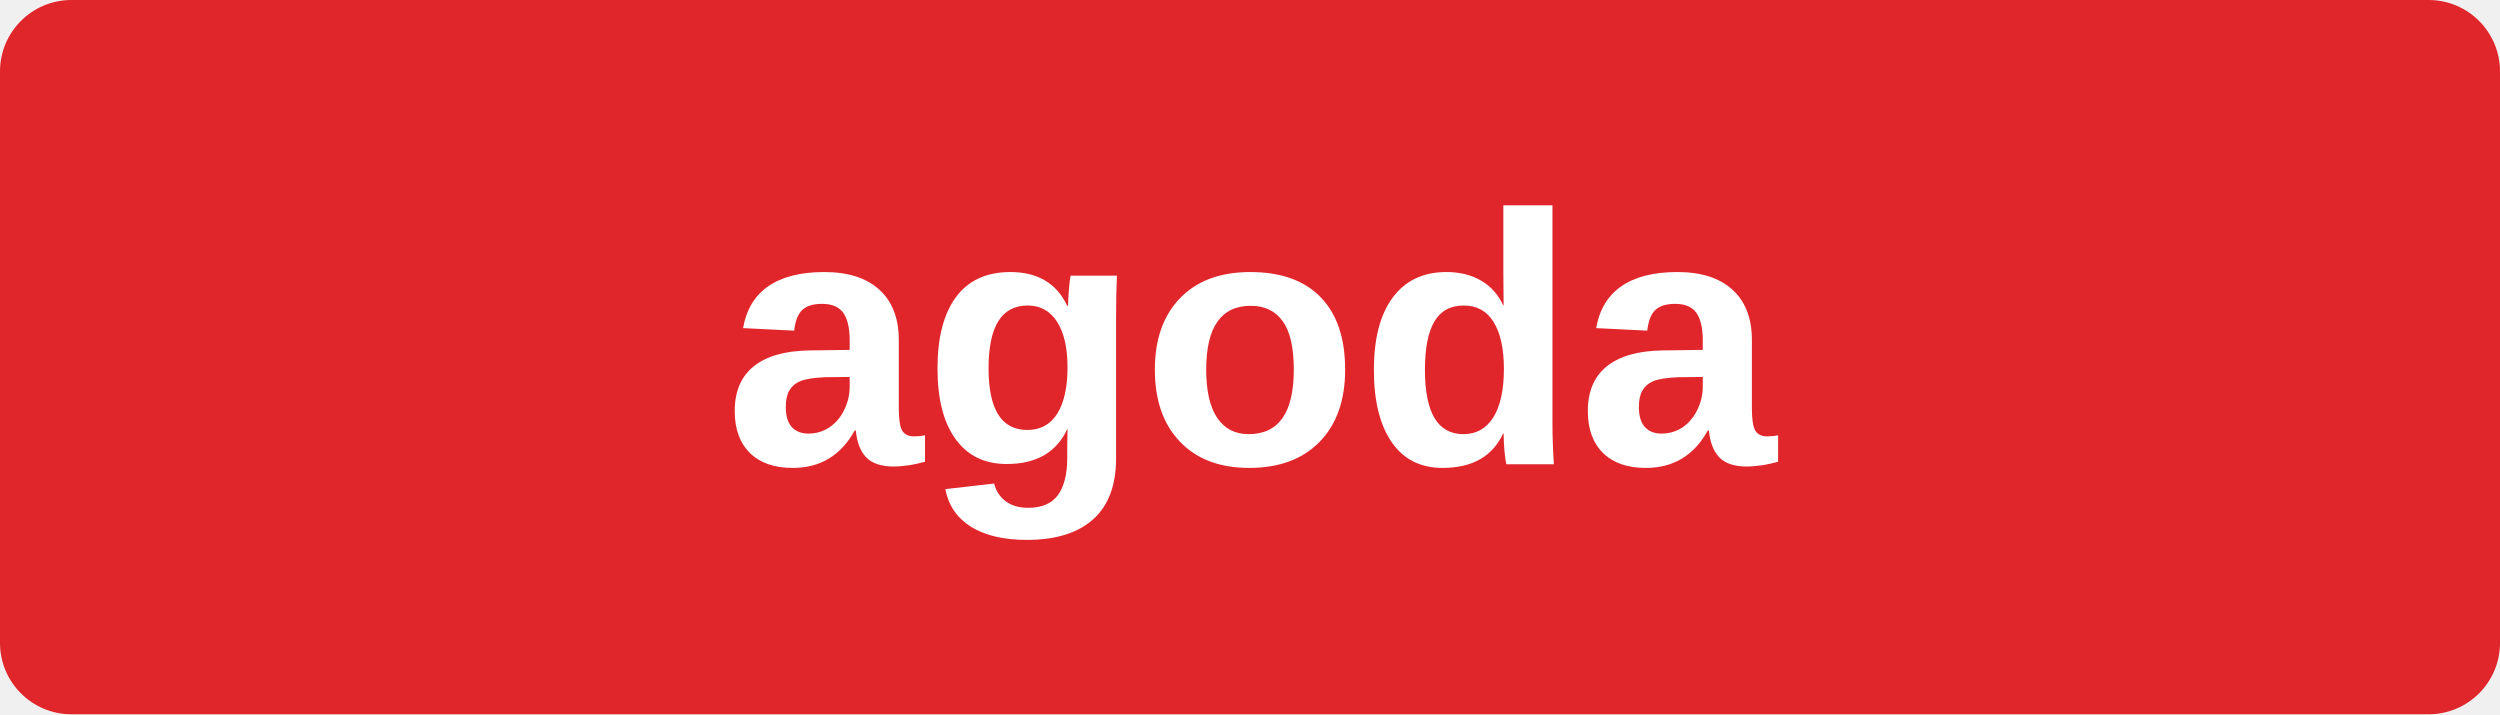
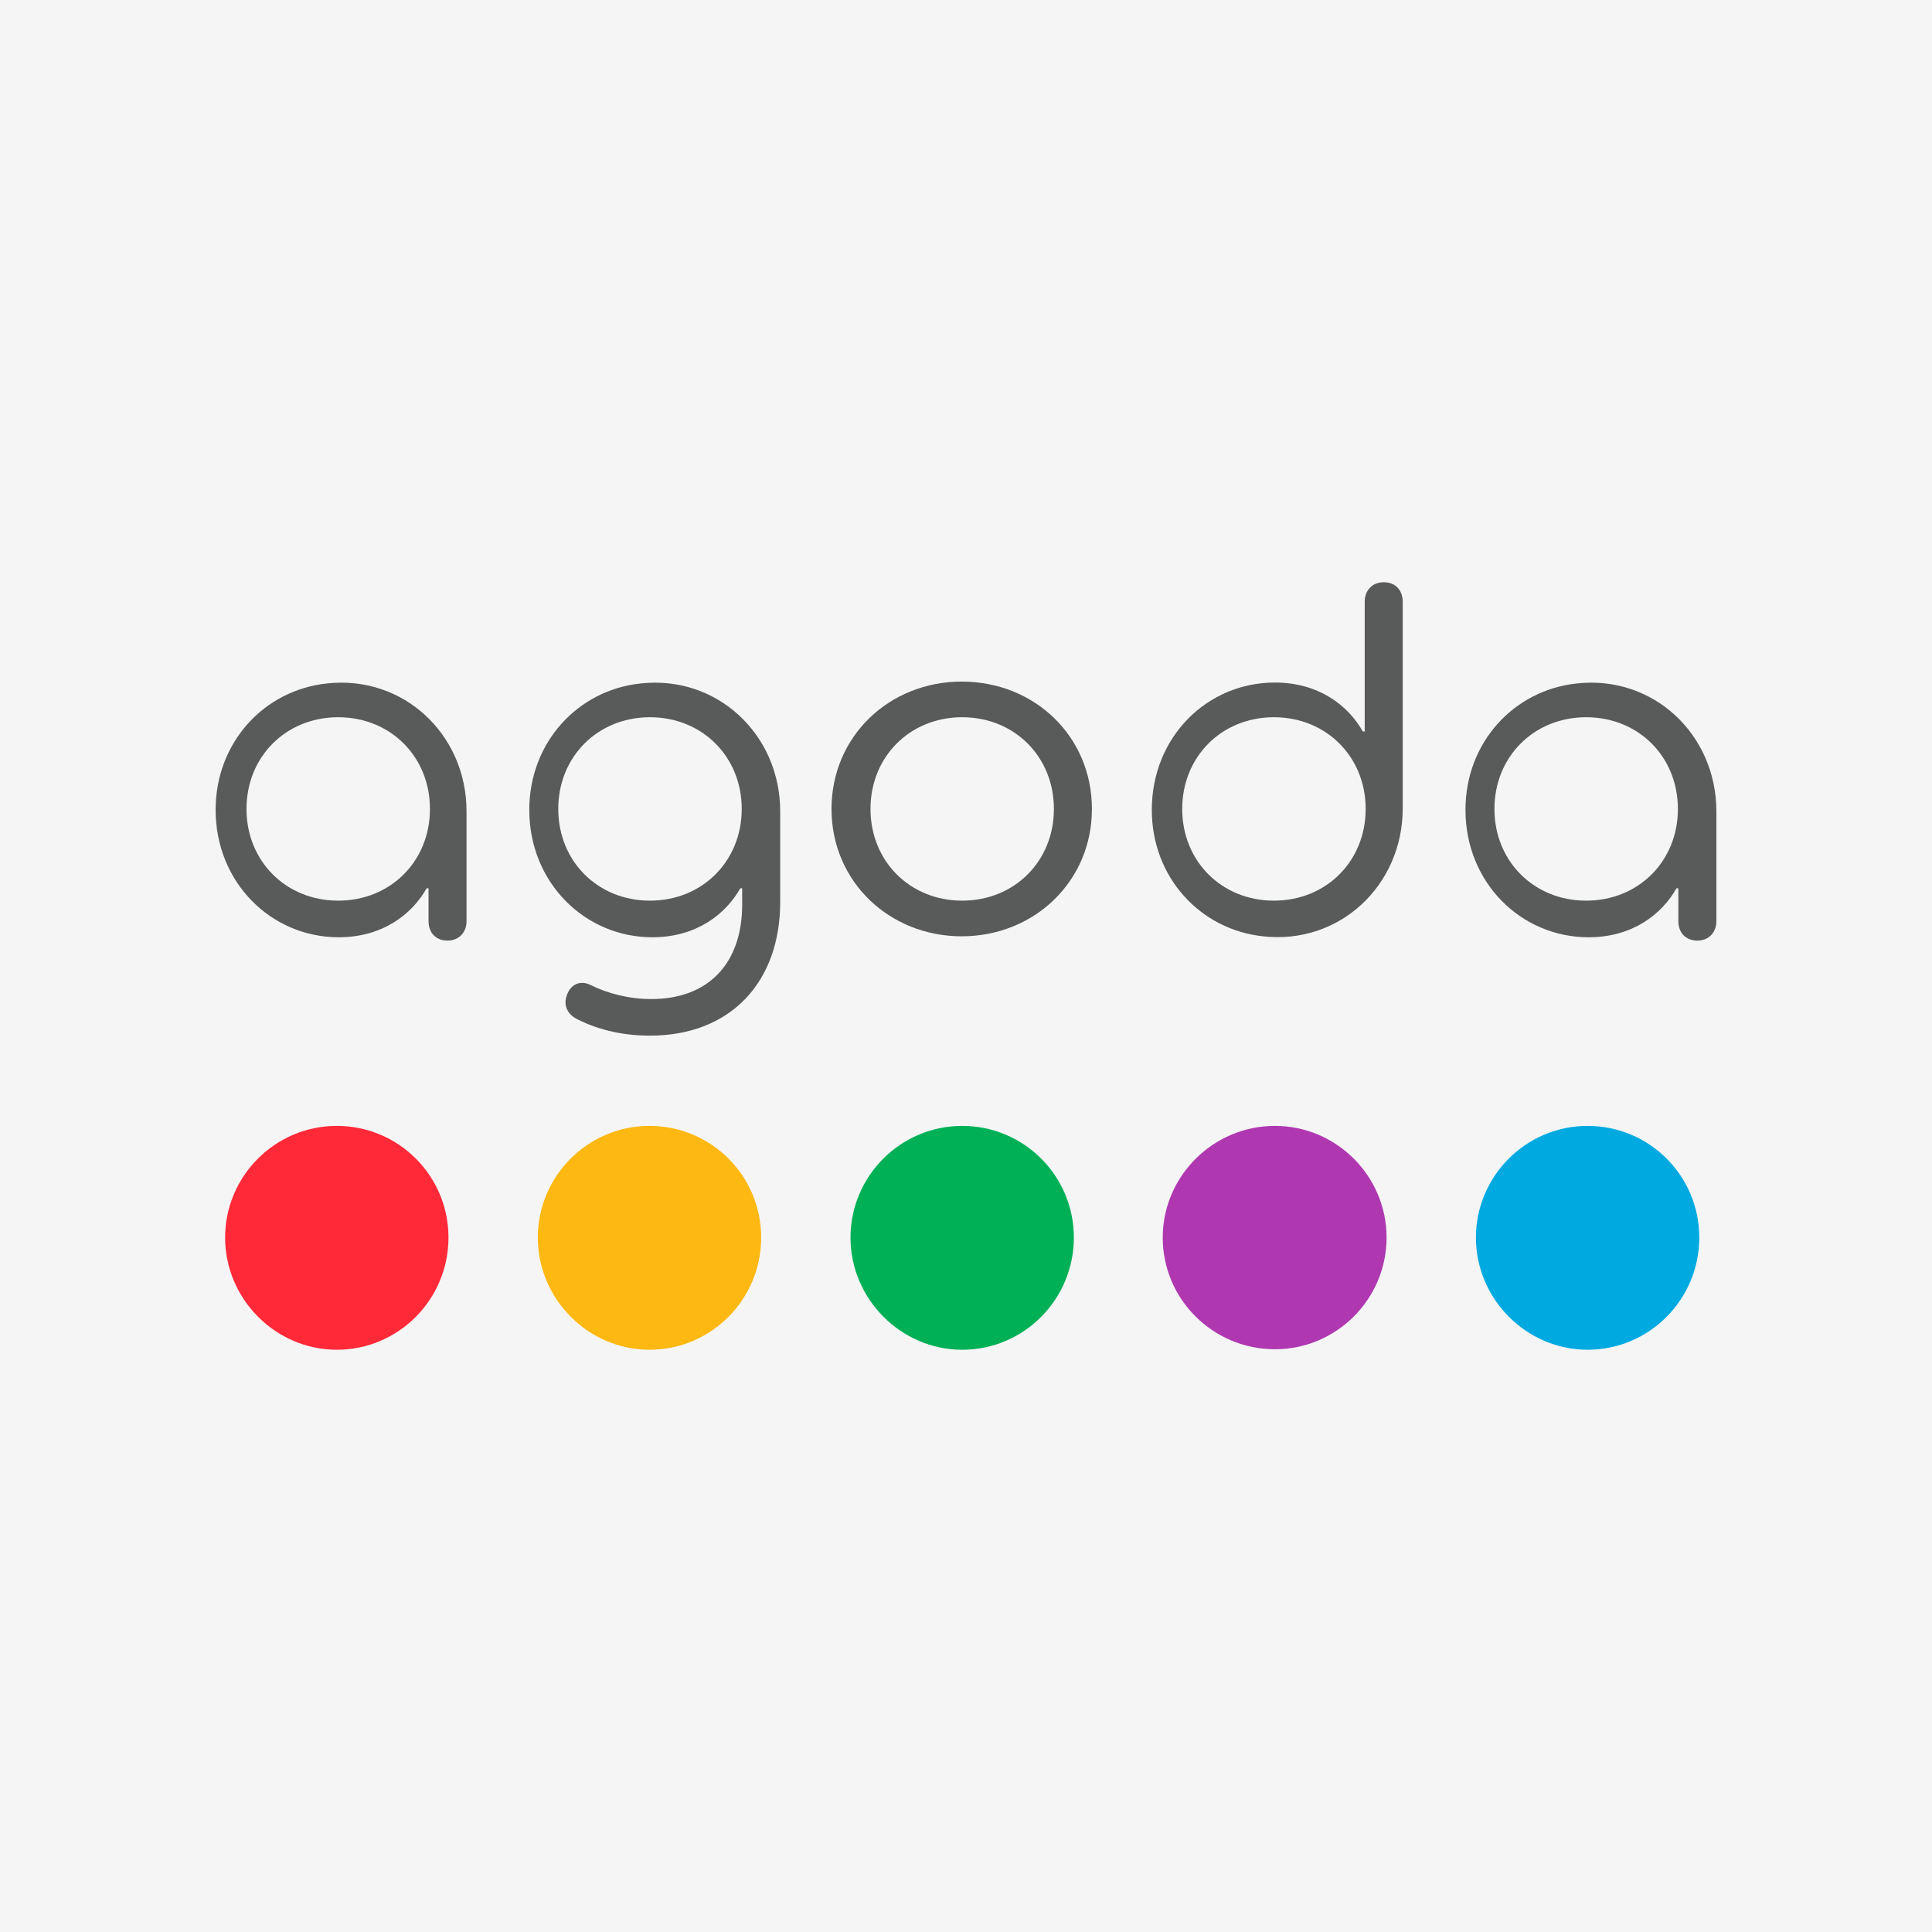
- <svg xmlns="http://www.w3.org/2000/svg" viewBox="0 0 140 40">
-   <rect width="140" height="40" rx="4" fill="#E1262B" />
-   <text x="70" y="26" text-anchor="middle" font-family="Arial, Helvetica, sans-serif" font-weight="800" font-size="20" fill="white">agoda</text>
+ <svg xmlns="http://www.w3.org/2000/svg" width="46" height="46" viewBox="0 0 46 46" fill="none" version="1.2" baseProfile="tiny-ps">
+   <rect width="46" height="46" fill="#F5F5F5" />
+   <path d="M15.464 26.807C13.993 26.807 12.805 28.007 12.805 29.466C12.805 30.926 14.004 32.137 15.464 32.137C16.935 32.137 18.123 30.937 18.123 29.466C18.123 27.995 16.935 26.807 15.464 26.807Z" fill="#FDB812" />
+   <path d="M8.019 26.807C6.548 26.807 5.36 28.007 5.36 29.466C5.36 30.926 6.559 32.137 8.019 32.137C9.49 32.137 10.678 30.937 10.678 29.466C10.678 27.995 9.49 26.807 8.019 26.807Z" fill="#FF2938" />
+   <path d="M22.909 26.807C21.438 26.807 20.25 28.007 20.25 29.466C20.25 30.926 21.45 32.137 22.909 32.137C24.38 32.137 25.568 30.937 25.568 29.466C25.568 27.995 24.38 26.807 22.909 26.807Z" fill="#00B057" />
+   <path d="M37.8 26.807C36.329 26.807 35.141 28.007 35.141 29.466C35.141 30.926 36.34 32.137 37.8 32.137C39.271 32.137 40.459 30.937 40.459 29.466C40.459 27.995 39.271 26.807 37.8 26.807Z" fill="#00AAE0" />
+   <path d="M30.355 26.807C28.884 26.807 27.684 28.007 27.684 29.466C27.684 30.937 28.884 32.125 30.355 32.125C31.825 32.125 33.014 30.926 33.014 29.466C33.014 28.007 31.825 26.807 30.355 26.807Z" fill="#AF38B1" />
+   <path d="M10.237 19.261C10.237 18.016 9.298 17.077 8.053 17.077C6.808 17.077 5.869 18.016 5.869 19.261C5.869 20.505 6.808 21.444 8.053 21.444C9.298 21.444 10.237 20.505 10.237 19.261ZM5.134 19.283C5.134 17.676 6.288 16.432 7.781 16.273C9.603 16.07 11.108 17.484 11.108 19.317V21.931C11.108 22.202 10.927 22.395 10.655 22.395C10.373 22.395 10.203 22.202 10.203 21.931V21.15H10.158C9.807 21.772 9.105 22.316 8.064 22.316C6.458 22.316 5.134 21.014 5.134 19.283Z" fill="#595A5A" />
+   <path d="M17.66 19.261C17.66 18.016 16.72 17.077 15.476 17.077C14.231 17.077 13.292 18.016 13.292 19.261C13.292 20.505 14.231 21.444 15.476 21.444C16.72 21.444 17.66 20.505 17.66 19.261ZM13.756 24.273C13.518 24.16 13.405 23.945 13.496 23.696C13.586 23.436 13.812 23.334 14.05 23.447C14.457 23.651 14.967 23.787 15.51 23.787C16.856 23.787 17.671 22.949 17.671 21.535V21.15H17.626C17.275 21.772 16.573 22.316 15.532 22.316C13.926 22.316 12.602 21.014 12.602 19.283C12.602 17.676 13.756 16.432 15.249 16.273C17.071 16.07 18.576 17.484 18.576 19.317V21.478C18.576 23.379 17.399 24.658 15.476 24.658C14.887 24.658 14.299 24.545 13.756 24.273Z" fill="#595A5A" />
+   <path d="M25.093 19.261C25.093 18.016 24.154 17.077 22.909 17.077C21.665 17.077 20.726 18.016 20.726 19.261C20.726 20.505 21.665 21.444 22.909 21.444C24.154 21.444 25.093 20.505 25.093 19.261ZM19.798 19.261C19.798 17.529 21.178 16.228 22.898 16.228C24.629 16.228 25.998 17.529 25.998 19.261C25.998 20.992 24.618 22.293 22.898 22.293C21.178 22.293 19.798 20.992 19.798 19.261Z" fill="#595A5A" />
+   <path d="M32.516 19.261C32.516 18.016 31.576 17.077 30.332 17.077C29.087 17.077 28.148 18.016 28.148 19.261C28.148 20.505 29.087 21.444 30.332 21.444C31.576 21.444 32.516 20.505 32.516 19.261ZM27.424 19.283C27.424 17.552 28.736 16.251 30.354 16.251C31.395 16.251 32.097 16.794 32.448 17.416H32.493V14.327C32.493 14.056 32.674 13.863 32.946 13.863C33.228 13.863 33.398 14.056 33.398 14.327V19.249C33.398 21.082 31.893 22.497 30.072 22.293C28.578 22.134 27.424 20.89 27.424 19.283Z" fill="#595A5A" />
+   <path d="M39.95 19.261C39.95 18.016 39.011 17.077 37.766 17.077C36.522 17.077 35.582 18.016 35.582 19.261C35.582 20.505 36.522 21.444 37.766 21.444C39.011 21.444 39.95 20.505 39.95 19.261ZM34.892 19.283C34.892 17.676 36.046 16.432 37.54 16.273C39.361 16.07 40.866 17.484 40.866 19.317V21.931C40.866 22.202 40.685 22.395 40.414 22.395C40.131 22.395 39.961 22.202 39.961 21.931V21.15H39.916C39.565 21.772 38.864 22.316 37.823 22.316C36.216 22.316 34.892 21.014 34.892 19.283Z" fill="#595A5A" />
</svg>
